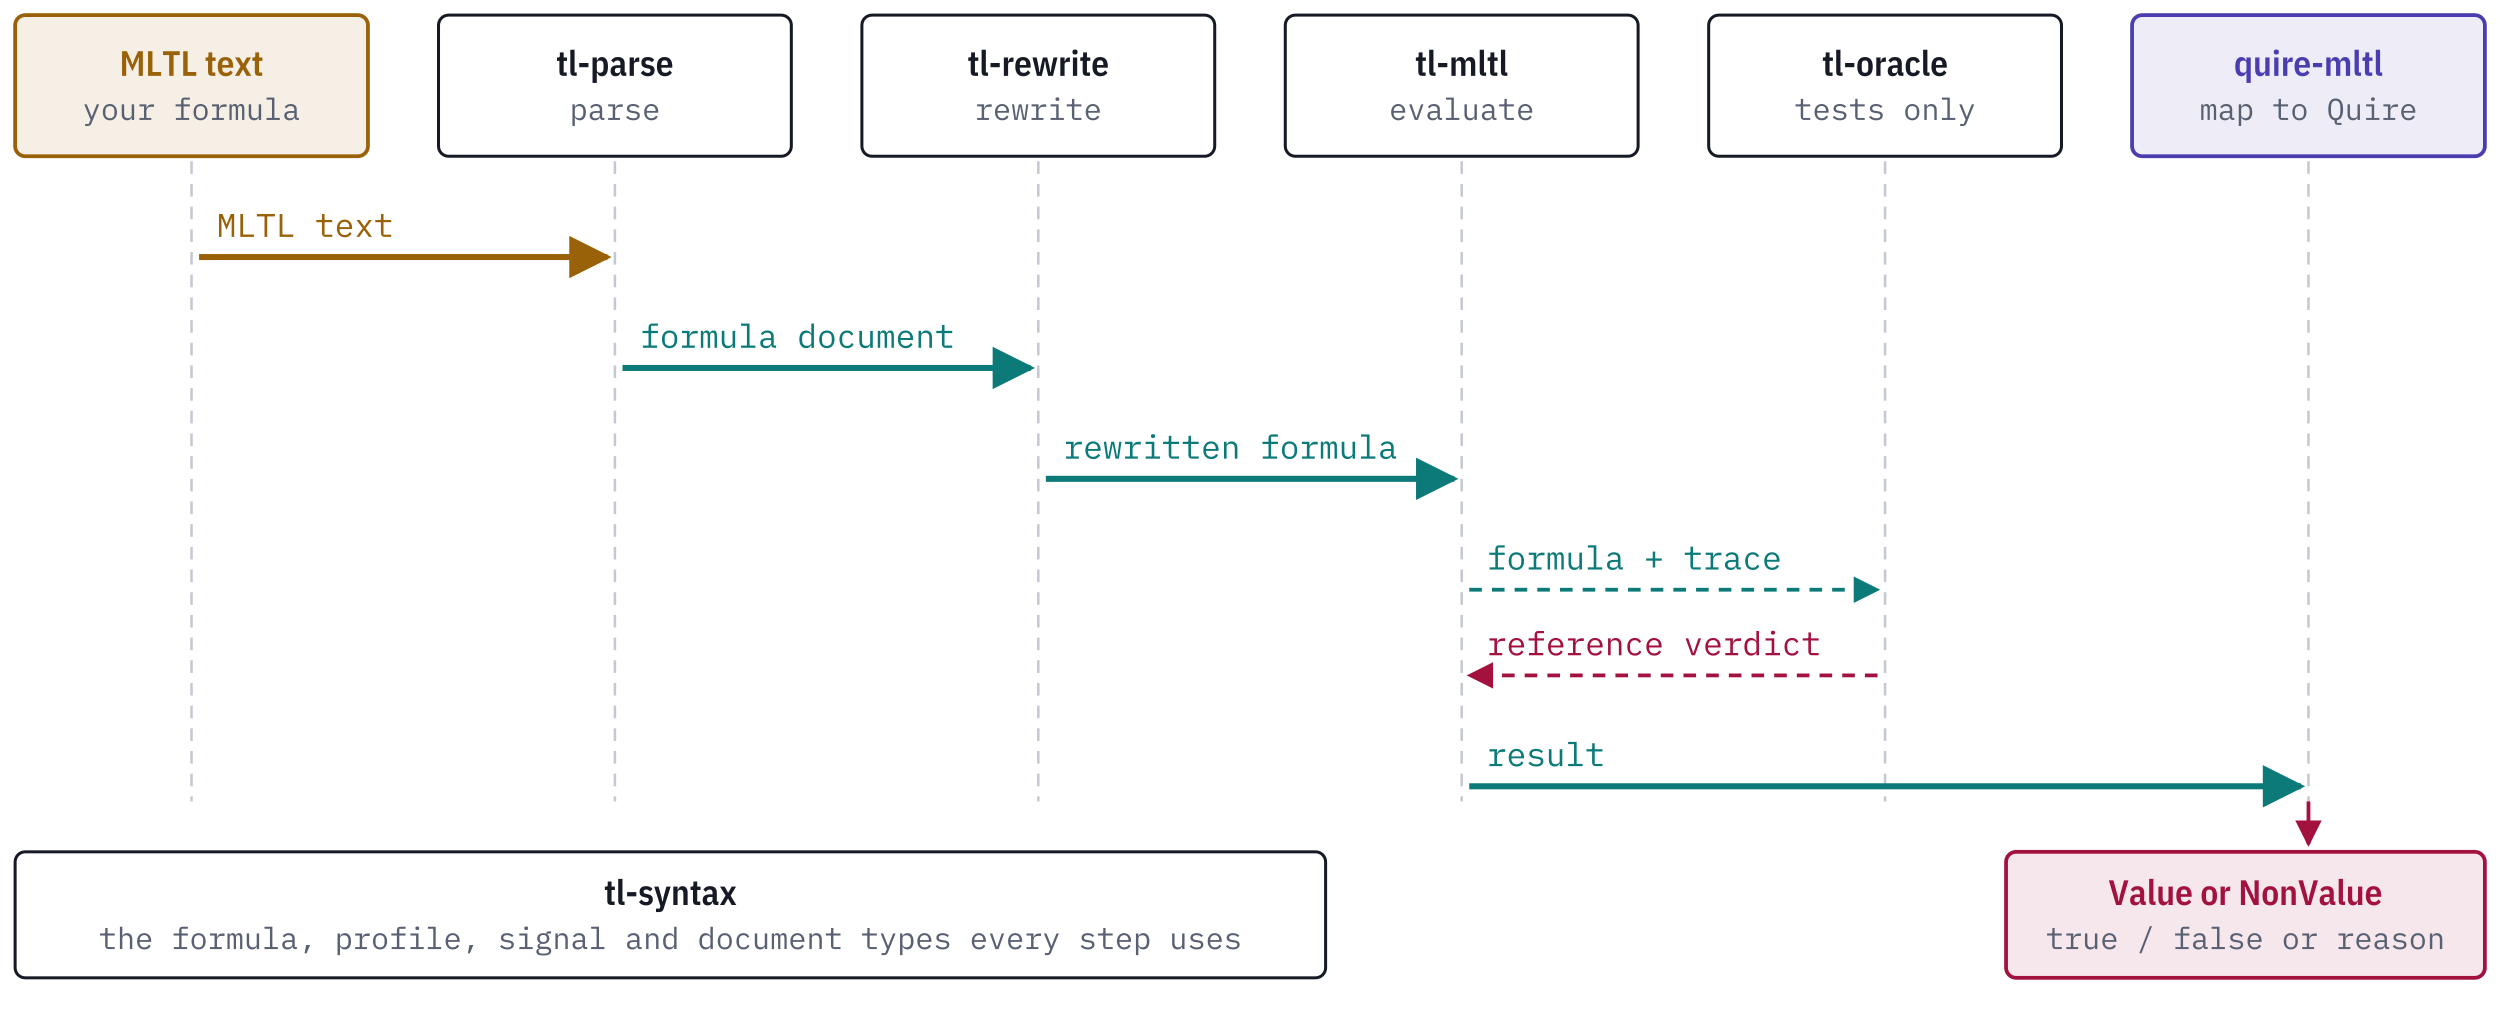
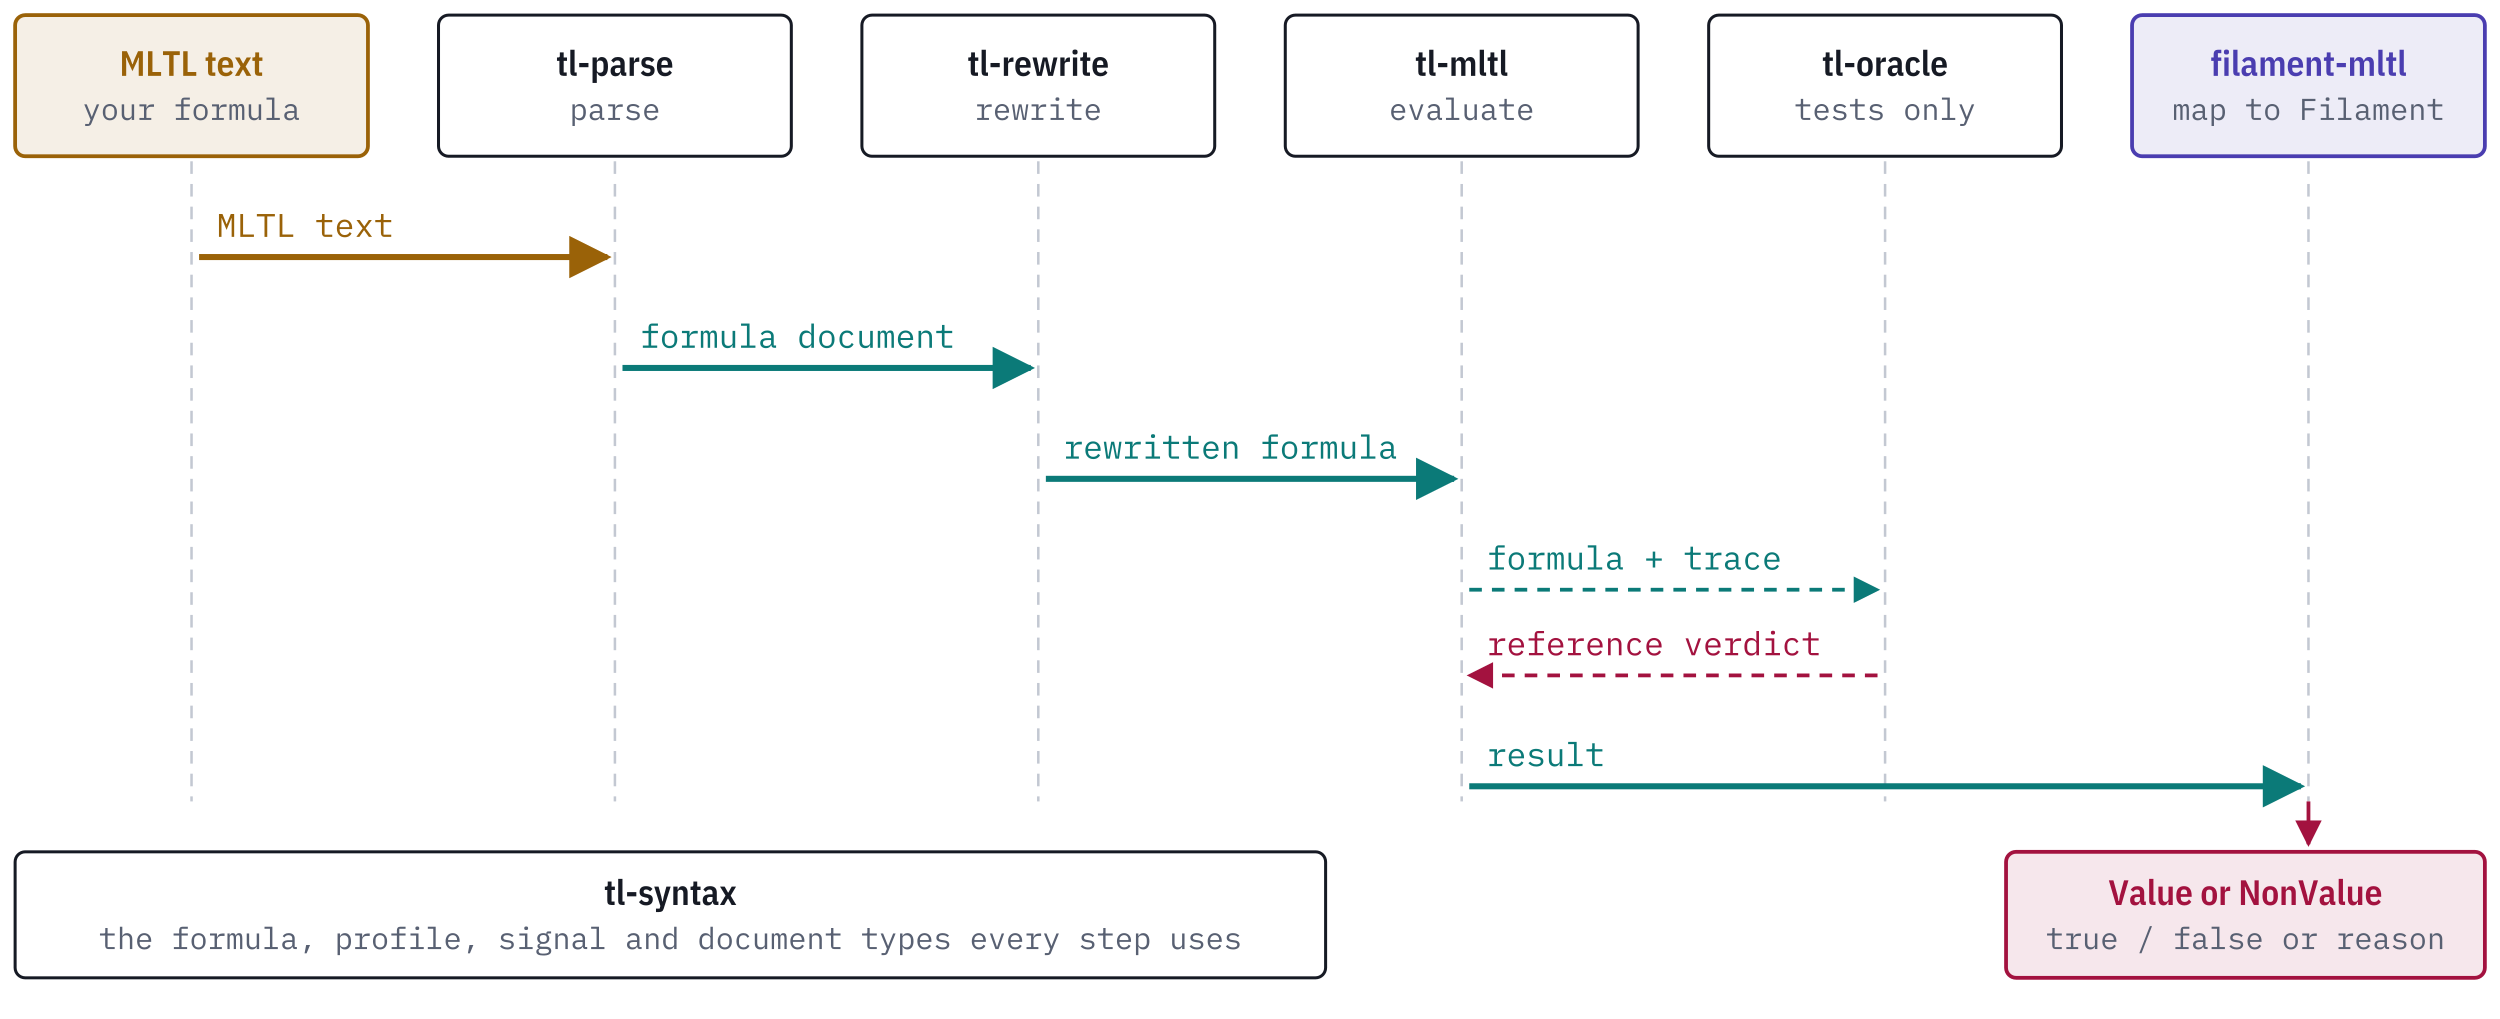
- <svg xmlns="http://www.w3.org/2000/svg" width="992" height="404" viewBox="-6 -6 992 404" role="img" aria-label="A formula moves from text to a Quire outcome. tl-parse turns MLTL text into a formula document, tl-rewrite returns a rewritten document, and tl-mltl evaluates it against a trace. In tests, tl-oracle evaluates the same formula and trace independently and the verdicts are compared. quire-mltl maps the result to a Boolean Value or a typed NonValue reason. All documents use the vocabulary of tl-syntax.">
+ <svg xmlns="http://www.w3.org/2000/svg" width="992" height="404" viewBox="-6 -6 992 404" role="img" aria-label="A formula moves from text to a Filament outcome. tl-parse turns MLTL text into a formula document, tl-rewrite returns a rewritten document, and tl-mltl evaluates it against a trace. In tests, tl-oracle evaluates the same formula and trace independently and the verdicts are compared. filament-mltl maps the result to a Boolean Value or a typed NonValue reason. All documents use the vocabulary of tl-syntax.">
  <defs>
+     <path id="mono_F" d="M90 0V698H530V625H174V390H500V317H174V0Z" />
    <path id="mono_L" d="M120 0V698H204V73H535V0Z" />
    <path id="mono_M" d="M455 350V571H447L300 212L153 571H145V350V0H68V698H176L299 390H305L428 698H532V0H455Z" />
-     <path id="mono_Q" d="M491 -164H374Q315 -164 288 -131Q260 -98 260 -46V-9Q207 -2 168 26Q130 53 105 98Q80 144 68 208Q56 271 56 349Q56 434 70 502Q84 569 114 615Q144 661 190 686Q236 710 300 710Q364 710 410 686Q456 661 486 615Q516 569 530 502Q544 434 544 349Q544 192 495 98Q446 5 340 -9V-96H491ZM300 61Q342 61 371 78Q400 94 419 124Q438 154 446 196Q455 239 455 292V406Q455 458 446 501Q438 544 419 574Q400 604 371 620Q342 637 300 637Q258 637 229 620Q200 604 181 574Q162 544 154 501Q145 458 145 406V292Q145 239 154 196Q162 154 181 124Q200 94 229 78Q258 61 300 61Z" />
    <path id="mono_T" d="M342 625V0H258V625H25V698H575V625Z" />
    <path id="mono_a" d="M495 0Q448 0 428 24Q408 48 403 84H398Q381 39 344 14Q306 -12 243 -12Q162 -12 114 30Q66 72 66 145Q66 217 118 256Q171 295 288 295H398V346Q398 403 366 432Q334 460 275 460Q223 460 190 440Q157 419 137 384L83 424Q93 444 110 463Q127 482 152 496Q177 511 209 520Q241 528 280 528Q371 528 424 482Q478 436 478 354V70H550V0ZM257 55Q288 55 314 62Q339 70 358 82Q377 95 388 112Q398 130 398 150V235H288Q216 235 183 215Q150 195 150 157V136Q150 96 178 76Q207 55 257 55Z" />
    <path id="mono_c" d="M318 -12Q262 -12 218 8Q175 27 145 62Q115 97 100 147Q84 197 84 258Q84 319 100 369Q116 419 146 454Q176 490 219 509Q262 528 317 528Q392 528 439 495Q486 462 508 409L444 375Q430 415 398 437Q365 459 317 459Q282 459 254 448Q227 436 208 415Q189 394 180 365Q170 336 170 302V214Q170 180 180 151Q189 122 208 101Q227 80 255 68Q283 57 319 57Q371 57 405 81Q439 105 459 147L516 108Q493 56 444 22Q396 -12 318 -12Z" />
    <path id="mono_comma" d="M257 136H386L271 -141H204Z" />
    <path id="mono_d" d="M425 84H421Q371 -12 262 -12Q167 -12 114 59Q60 130 60 258Q60 386 114 457Q167 528 262 528Q371 528 421 432H425V740H505V0H425ZM293 59Q320 59 344 66Q368 73 386 86Q404 100 414 120Q425 139 425 165V351Q425 377 414 396Q404 416 386 430Q368 443 344 450Q320 457 293 457Q223 457 184 414Q146 372 146 302V214Q146 144 184 102Q223 59 293 59Z" />
    <path id="mono_e" d="M309 -12Q253 -12 208 7Q164 26 132 62Q101 97 84 146Q67 196 67 257Q67 319 84 369Q102 419 133 454Q164 490 208 509Q251 528 304 528Q356 528 398 509Q441 490 471 456Q501 423 517 377Q533 331 533 276V238H151V214Q151 180 162 151Q173 122 194 101Q214 80 244 68Q273 57 309 57Q361 57 399 81Q437 105 457 147L516 107Q493 55 440 22Q386 -12 309 -12ZM304 462Q271 462 243 450Q215 438 194 417Q174 396 162 368Q151 339 151 305V298H447V309Q447 343 436 371Q426 399 408 420Q389 440 362 451Q336 462 304 462Z" />
    <path id="mono_f" d="M83 68H257V448H73V516H257V622Q257 674 284 707Q312 740 371 740H544V672H337V516H544V448H337V68H521V0H83Z" />
    <path id="mono_g" d="M561 -59Q561 -137 496 -174Q431 -212 301 -212Q176 -212 122 -179Q67 -146 67 -84Q67 -42 89 -19Q111 4 151 15V27Q129 38 117 55Q105 72 105 98Q105 138 132 158Q158 178 198 188V192Q150 213 124 254Q97 295 97 350Q97 389 111 422Q125 455 152 478Q178 502 215 515Q252 528 297 528Q355 528 399 507V516Q399 546 413 566Q427 586 461 586H556V516H440V481Q468 457 483 424Q498 391 498 350Q498 311 484 278Q469 245 443 222Q417 198 380 185Q342 172 297 172Q284 172 272 173Q260 174 248 176Q236 174 223 170Q210 165 199 158Q188 150 181 140Q174 130 174 117Q174 94 197 86Q220 79 257 79H371Q471 79 516 42Q561 4 561 -59ZM486 -63Q486 -32 461 -14Q436 5 374 5H195Q143 -16 143 -65Q143 -99 170 -124Q197 -148 260 -148H338Q408 -148 447 -126Q486 -105 486 -63ZM297 234Q357 234 386 262Q414 290 414 336V365Q414 411 386 438Q357 466 297 466Q237 466 209 438Q181 411 181 365V336Q181 290 209 262Q237 234 297 234Z" />
    <path id="mono_h" d="M98 740H178V432H182Q190 451 202 468Q214 486 232 499Q249 512 273 520Q297 528 329 528Q410 528 459 476Q508 425 508 331V0H428V317Q428 388 397 422Q366 457 306 457Q282 457 259 451Q236 445 218 433Q200 421 189 402Q178 383 178 358V0H98Z" />
    <path id="mono_i" d="M332 630Q297 630 283 644Q269 659 269 681V697Q269 719 283 734Q297 748 332 748Q367 748 381 734Q395 719 395 697V681Q395 659 381 644Q367 630 332 630ZM106 68H292V448H106V516H372V68H546V0H106Z" />
    <path id="mono_l" d="M80 68H260V672H80V740H340V68H520V0H80Z" />
    <path id="mono_m" d="M54 0V516H128V456H132Q144 486 166 507Q188 528 231 528Q276 528 298 506Q320 483 325 447H328Q342 482 368 505Q394 528 440 528Q503 528 524 484Q546 440 546 358V0H472V345Q472 411 458 436Q445 462 409 462Q377 462 357 442Q337 421 337 379V0H263V345Q263 411 250 436Q236 462 201 462Q169 462 148 442Q128 421 128 379V0Z" />
    <path id="mono_n" d="M98 0V516H178V432H182Q190 451 202 468Q214 486 232 499Q249 512 273 520Q297 528 329 528Q410 528 459 476Q508 425 508 331V0H428V317Q428 388 397 422Q366 457 306 457Q282 457 259 451Q236 445 218 433Q200 421 189 402Q178 383 178 358V0Z" />
    <path id="mono_o" d="M300 -12Q246 -12 202 7Q159 26 128 62Q98 97 82 146Q66 196 66 258Q66 319 82 369Q98 419 128 454Q159 490 202 509Q246 528 300 528Q354 528 398 509Q441 490 472 454Q502 419 518 369Q534 319 534 258Q534 196 518 146Q502 97 472 62Q441 26 398 7Q354 -12 300 -12ZM300 57Q367 57 408 97Q449 137 449 221V295Q449 379 408 419Q367 459 300 459Q233 459 192 419Q151 379 151 295V221Q151 137 192 97Q233 57 300 57Z" />
    <path id="mono_p" d="M95 516H175V432H179Q229 528 338 528Q433 528 486 457Q540 386 540 258Q540 130 486 59Q433 -12 338 -12Q229 -12 179 84H175V-200H95ZM307 59Q377 59 416 102Q454 144 454 214V302Q454 372 416 414Q377 457 307 457Q280 457 256 450Q232 443 214 430Q196 416 186 396Q175 377 175 351V165Q175 139 186 120Q196 100 214 86Q232 73 256 66Q280 59 307 59Z" />
    <path id="mono_plus" d="M262 62V271H62V339H262V548H338V339H538V271H338V62Z" />
    <path id="mono_r" d="M77 68H228V448H77V516H308V386H313Q329 447 374 482Q418 516 487 516H559V436H462Q393 436 350 396Q308 356 308 291V68H469V0H77Z" />
    <path id="mono_s" d="M306 -12Q225 -12 166 16Q108 43 67 89L121 136Q158 97 202 76Q246 55 308 55Q368 55 406 76Q445 98 445 144Q445 164 438 178Q430 191 417 199Q404 207 388 212Q372 216 354 219L273 231Q246 235 214 242Q183 249 157 264Q131 280 114 306Q96 332 96 374Q96 413 112 442Q127 470 155 490Q183 509 221 518Q259 528 304 528Q374 528 426 506Q477 484 514 445L462 396Q453 407 440 418Q426 430 406 440Q387 449 361 455Q335 461 301 461Q240 461 208 440Q175 419 175 379Q175 359 182 346Q190 332 203 324Q216 316 232 312Q249 307 266 304L347 292Q375 288 406 281Q437 274 463 258Q489 243 506 217Q524 191 524 149Q524 72 464 30Q405 -12 306 -12Z" />
    <path id="mono_slash" d="M90 -138 438 760H510L162 -138Z" />
    <path id="mono_t" d="M325 0Q266 0 238 33Q211 66 211 118V448H39V516H167Q193 516 204 526Q214 537 214 563V698H291V516H526V448H291V68H526V0Z" />
    <path id="mono_u" d="M422 84H418Q410 65 398 48Q386 30 368 17Q351 4 327 -4Q303 -12 271 -12Q190 -12 141 40Q92 91 92 185V516H172V199Q172 128 203 94Q234 59 294 59Q318 59 341 65Q364 71 382 83Q400 95 411 114Q422 132 422 158V516H502V0H422Z" />
    <path id="mono_v" d="M249 0 64 516H145L219 300L299 67H303L383 300L457 516H536L351 0Z" />
    <path id="mono_w" d="M30 516H101L160 70H169L257 516H345L433 70H442L501 516H570L491 0H387L305 432H297L213 0H109Z" />
    <path id="mono_x" d="M61 0 253 262 66 516H162L240 407L302 321H306L366 407L443 516H535L346 263L540 0H444L357 121L298 203H294L237 121L153 0Z" />
    <path id="mono_y" d="M467 516H547L291 -113Q282 -135 271 -152Q260 -168 245 -178Q230 -189 209 -194Q188 -200 159 -200H83V-132H203L261 10L53 516H135L222 300L299 104H303L380 300Z" />
    <path id="title_L" d="M73 0V698H198V109H443V0Z" />
    <path id="title_M" d="M546 398 554 516H540L494 402L368 133L243 402L197 515H183L191 398V0H73V698H210L314 471L365 328H374L425 471L527 698H664V0H546Z" />
    <path id="title_N" d="M246 397 197 518H183L191 393V0H73V698H212L405 301L454 180H468L460 305V698H578V0H439Z" />
    <path id="title_T" d="M324 589V0H199V589H24V698H500V589Z" />
    <path id="title_V" d="M219 0 14 698H143L261 266L287 112H301L327 266L444 698H569L367 0Z" />
    <path id="title_a" d="M406 0Q325 0 321 89H309Q299 41 264 14Q229 -12 177 -12Q105 -12 69 28Q33 68 33 140Q33 222 84 262Q135 302 231 302H312V347Q312 393 292 415Q273 437 228 437Q191 437 166 420Q141 402 122 370L51 434Q80 479 124 506Q169 534 238 534Q433 534 433 350V97H479V0ZM223 77Q260 77 286 98Q312 120 312 158V227H239Q155 227 155 162V140Q155 107 173 92Q191 77 223 77Z" />
    <path id="title_c" d="M251 -12Q145 -12 90 54Q34 120 34 261Q34 402 90 468Q145 534 251 534Q328 534 374 499Q419 464 439 403L340 359Q332 397 312 416Q291 436 251 436Q161 436 161 328V194Q161 86 251 86Q293 86 315 106Q337 126 348 168L442 123Q396 -12 251 -12Z" />
    <path id="title_e" d="M263 -12Q212 -12 170 4Q127 21 97 54Q67 88 50 140Q34 191 34 261Q34 402 90 468Q147 534 252 534Q357 534 414 468Q470 402 470 261V232H161V198Q161 146 190 116Q219 86 270 86Q313 86 342 104Q372 123 393 158L459 89Q430 43 381 16Q332 -12 263 -12ZM252 441Q161 441 161 333V307H343V333Q343 441 252 441Z" />
+     <path id="title_f" d="M91 425H22V522H91V603Q91 674 122 707Q154 740 220 740H308V643H212V522H308V425H212V0H91Z" />
    <path id="title_hyphen" d="M50 245V365H312V245Z" />
    <path id="title_i" d="M126 604Q88 604 71 620Q54 637 54 665V685Q54 713 71 730Q88 746 126 746Q164 746 181 730Q198 713 198 685V665Q198 637 181 620Q164 604 126 604ZM66 522H187V0H66Z" />
    <path id="title_l" d="M184 0Q121 0 94 28Q66 56 66 116V740H187V97H247V0Z" />
    <path id="title_m" d="M66 0V522H187V435H201Q232 534 324 534Q422 534 451 431H463Q480 484 516 509Q551 534 602 534Q668 534 705 486Q742 439 742 351V0H621V330Q621 432 548 432Q513 432 488 410Q464 389 464 350V0H343V330Q343 384 325 408Q307 432 271 432Q236 432 212 410Q187 389 187 350V0Z" />
    <path id="title_n" d="M66 0V522H187V435H201Q232 534 326 534Q396 534 434 486Q472 439 472 351V0H351V330Q351 432 275 432Q238 432 212 410Q187 389 187 350V0Z" />
    <path id="title_o" d="M253 -12Q149 -12 92 54Q34 120 34 261Q34 402 92 468Q149 534 253 534Q357 534 414 468Q472 402 472 261Q472 120 414 54Q357 -12 253 -12ZM253 86Q345 86 345 194V328Q345 436 253 436Q161 436 161 328V194Q161 86 253 86Z" />
    <path id="title_p" d="M66 522H187V436H201Q212 480 246 507Q279 534 324 534Q416 534 460 464Q504 395 504 261Q504 127 460 58Q416 -12 324 -12Q279 -12 246 15Q212 42 201 86H187V-200H66ZM278 88Q325 88 351 117Q377 146 377 199V323Q377 376 351 405Q325 434 278 434Q237 434 212 414Q187 393 187 356V166Q187 129 212 108Q237 88 278 88Z" />
-     <path id="title_q" d="M357 86H343Q332 42 298 15Q265 -12 220 -12Q128 -12 84 58Q40 127 40 261Q40 395 84 464Q128 534 220 534Q265 534 298 507Q332 480 343 436H357V522H478V-200H357ZM266 88Q307 88 332 108Q357 129 357 166V356Q357 393 332 414Q307 434 266 434Q219 434 193 405Q167 376 167 323V199Q167 146 193 117Q219 88 266 88Z" />
    <path id="title_r" d="M66 0V522H187V415H201Q210 467 238 494Q267 522 313 522H339V398H299Q242 398 214 380Q187 362 187 317V0Z" />
    <path id="title_s" d="M224 -12Q159 -12 110 12Q61 35 24 82L98 154Q123 119 154 101Q185 83 226 83Q302 83 302 147Q302 172 290 186Q277 201 247 206L198 215Q116 230 79 266Q42 302 42 371Q42 453 90 494Q138 534 226 534Q287 534 332 514Q376 494 409 455L338 384Q318 409 290 424Q261 439 226 439Q156 439 156 376Q156 350 170 336Q184 323 214 318L264 309Q346 294 382 258Q417 223 417 159Q417 78 367 33Q317 -12 224 -12Z" />
    <path id="title_t" d="M210 0Q147 0 119 28Q91 56 91 117V425H22V522H58Q84 522 94 534Q103 546 103 572V664H212V522H306V425H212V97H298V0Z" />
    <path id="title_u" d="M346 88H332Q302 -12 205 -12Q135 -12 98 36Q60 83 60 172V522H181V192Q181 89 257 89Q294 89 320 111Q346 133 346 172V522H467V0H346Z" />
    <path id="title_w" d="M16 522H135L186 278L211 110H223L253 278L311 522H433L492 278L522 110H534L559 278L612 522H724L597 0H461L400 254L377 409H364L340 254L279 0H143Z" />
    <path id="title_x" d="M15 0 173 267 17 522H149L242 354H255L348 522H472L318 264L478 0H345L249 176H236L138 0Z" />
    <path id="title_y" d="M353 522H474L275 -109Q258 -162 227 -181Q196 -200 140 -200H58V-103H161L182 -29L8 522H131L209 240L237 103H249L277 241Z" />
    <marker id="ah-code" viewBox="0 0 10 10" refX="9" refY="5" markerWidth="7" markerHeight="7" orient="auto-start-reverse">
      <path d="M0,0 L10,5 L0,10 z" fill="#9a6208" />
    </marker>
    <marker id="ah-evidence" viewBox="0 0 10 10" refX="9" refY="5" markerWidth="7" markerHeight="7" orient="auto-start-reverse">
      <path d="M0,0 L10,5 L0,10 z" fill="#a3123f" />
    </marker>
    <marker id="ah-model" viewBox="0 0 10 10" refX="9" refY="5" markerWidth="7" markerHeight="7" orient="auto-start-reverse">
      <path d="M0,0 L10,5 L0,10 z" fill="#0b7a78" />
    </marker>
  </defs>
  <rect x="0" y="0" width="140" height="56" rx="4" stroke="#9a6208" stroke-width="1.5" fill="#9a6208" fill-opacity="0.1" />
  <g fill="#9a6208" transform="translate(41.4,24.1) scale(0.014,-0.014)">
    <use href="#title_M" x="0" />
    <use href="#title_L" x="737" />
    <use href="#title_T" x="1210" />
    <use href="#title_L" x="1734" />
    <use href="#title_t" x="2419" />
    <use href="#title_e" x="2753" />
    <use href="#title_x" x="3258" />
    <use href="#title_t" x="3746" />
  </g>
  <g fill="#586072" transform="translate(26.8,41.6) scale(0.012,-0.012)">
    <use href="#mono_y" x="0" />
    <use href="#mono_o" x="600" />
    <use href="#mono_u" x="1200" />
    <use href="#mono_r" x="1800" />
    <use href="#mono_f" x="3000" />
    <use href="#mono_o" x="3600" />
    <use href="#mono_r" x="4200" />
    <use href="#mono_m" x="4800" />
    <use href="#mono_u" x="5400" />
    <use href="#mono_l" x="6000" />
    <use href="#mono_a" x="6600" />
  </g>
  <path d="M70,58 L70,312" fill="none" stroke="#c3c8d2" stroke-width="1.0" stroke-dasharray="5 4" />
  <rect x="168" y="0" width="140" height="56" rx="4" stroke="#161a24" stroke-width="1.2" fill="none" />
  <g fill="#161a24" transform="translate(214.7,24.1) scale(0.014,-0.014)">
    <use href="#title_t" x="0" />
    <use href="#title_l" x="334" />
    <use href="#title_hyphen" x="602" />
    <use href="#title_p" x="964" />
    <use href="#title_a" x="1508" />
    <use href="#title_r" x="2015" />
    <use href="#title_s" x="2372" />
    <use href="#title_e" x="2821" />
  </g>
  <g fill="#586072" transform="translate(220,41.6) scale(0.012,-0.012)">
    <use href="#mono_p" x="0" />
    <use href="#mono_a" x="600" />
    <use href="#mono_r" x="1200" />
    <use href="#mono_s" x="1800" />
    <use href="#mono_e" x="2400" />
  </g>
  <path d="M238,58 L238,312" fill="none" stroke="#c3c8d2" stroke-width="1.0" stroke-dasharray="5 4" />
  <rect x="336" y="0" width="140" height="56" rx="4" stroke="#161a24" stroke-width="1.2" fill="none" />
  <g fill="#161a24" transform="translate(377.9,24.1) scale(0.014,-0.014)">
    <use href="#title_t" x="0" />
    <use href="#title_l" x="334" />
    <use href="#title_hyphen" x="602" />
    <use href="#title_r" x="964" />
    <use href="#title_e" x="1321" />
    <use href="#title_w" x="1826" />
    <use href="#title_r" x="2565" />
    <use href="#title_i" x="2922" />
    <use href="#title_t" x="3174" />
    <use href="#title_e" x="3508" />
  </g>
  <g fill="#586072" transform="translate(380.8,41.6) scale(0.012,-0.012)">
    <use href="#mono_r" x="0" />
    <use href="#mono_e" x="600" />
    <use href="#mono_w" x="1200" />
    <use href="#mono_r" x="1800" />
    <use href="#mono_i" x="2400" />
    <use href="#mono_t" x="3000" />
    <use href="#mono_e" x="3600" />
  </g>
  <path d="M406,58 L406,312" fill="none" stroke="#c3c8d2" stroke-width="1.0" stroke-dasharray="5 4" />
  <rect x="504" y="0" width="140" height="56" rx="4" stroke="#161a24" stroke-width="1.2" fill="none" />
  <g fill="#161a24" transform="translate(555.5,24.1) scale(0.014,-0.014)">
    <use href="#title_t" x="0" />
    <use href="#title_l" x="334" />
    <use href="#title_hyphen" x="602" />
    <use href="#title_m" x="964" />
    <use href="#title_l" x="1766" />
    <use href="#title_t" x="2034" />
    <use href="#title_l" x="2368" />
  </g>
  <g fill="#586072" transform="translate(545.2,41.6) scale(0.012,-0.012)">
    <use href="#mono_e" x="0" />
    <use href="#mono_v" x="600" />
    <use href="#mono_a" x="1200" />
    <use href="#mono_l" x="1800" />
    <use href="#mono_u" x="2400" />
    <use href="#mono_a" x="3000" />
    <use href="#mono_t" x="3600" />
    <use href="#mono_e" x="4200" />
  </g>
  <path d="M574,58 L574,312" fill="none" stroke="#c3c8d2" stroke-width="1.0" stroke-dasharray="5 4" />
  <rect x="672" y="0" width="140" height="56" rx="4" stroke="#161a24" stroke-width="1.2" fill="none" />
  <g fill="#161a24" transform="translate(717,24.1) scale(0.014,-0.014)">
    <use href="#title_t" x="0" />
    <use href="#title_l" x="334" />
    <use href="#title_hyphen" x="602" />
    <use href="#title_o" x="964" />
    <use href="#title_r" x="1470" />
    <use href="#title_a" x="1827" />
    <use href="#title_c" x="2334" />
    <use href="#title_l" x="2798" />
    <use href="#title_e" x="3066" />
  </g>
  <g fill="#586072" transform="translate(706,41.6) scale(0.012,-0.012)">
    <use href="#mono_t" x="0" />
    <use href="#mono_e" x="600" />
    <use href="#mono_s" x="1200" />
    <use href="#mono_t" x="1800" />
    <use href="#mono_s" x="2400" />
    <use href="#mono_o" x="3600" />
    <use href="#mono_n" x="4200" />
    <use href="#mono_l" x="4800" />
    <use href="#mono_y" x="5400" />
  </g>
  <path d="M742,58 L742,312" fill="none" stroke="#c3c8d2" stroke-width="1.0" stroke-dasharray="5 4" />
  <rect x="840" y="0" width="140" height="56" rx="4" stroke="#4a3db0" stroke-width="1.5" fill="#4a3db0" fill-opacity="0.1" />
-   <g fill="#4a3db0" transform="translate(880.4,24.1) scale(0.014,-0.014)">
-     <use href="#title_q" x="0" />
-     <use href="#title_u" x="544" />
-     <use href="#title_i" x="1077" />
-     <use href="#title_r" x="1329" />
-     <use href="#title_e" x="1686" />
-     <use href="#title_hyphen" x="2191" />
-     <use href="#title_m" x="2553" />
-     <use href="#title_l" x="3355" />
-     <use href="#title_t" x="3623" />
-     <use href="#title_l" x="3957" />
-   </g>
-   <g fill="#586072" transform="translate(866.8,41.6) scale(0.012,-0.012)">
+   <g fill="#4a3db0" transform="translate(871.1,24.1) scale(0.014,-0.014)">
+     <use href="#title_f" x="0" />
+     <use href="#title_i" x="328" />
+     <use href="#title_l" x="580" />
+     <use href="#title_a" x="848" />
+     <use href="#title_m" x="1355" />
+     <use href="#title_e" x="2157" />
+     <use href="#title_n" x="2662" />
+     <use href="#title_t" x="3194" />
+     <use href="#title_hyphen" x="3528" />
+     <use href="#title_m" x="3890" />
+     <use href="#title_l" x="4692" />
+     <use href="#title_t" x="4960" />
+     <use href="#title_l" x="5294" />
+   </g>
+   <g fill="#586072" transform="translate(856,41.6) scale(0.012,-0.012)">
    <use href="#mono_m" x="0" />
    <use href="#mono_a" x="600" />
    <use href="#mono_p" x="1200" />
    <use href="#mono_t" x="2400" />
    <use href="#mono_o" x="3000" />
-     <use href="#mono_Q" x="4200" />
-     <use href="#mono_u" x="4800" />
-     <use href="#mono_i" x="5400" />
-     <use href="#mono_r" x="6000" />
-     <use href="#mono_e" x="6600" />
+     <use href="#mono_F" x="4200" />
+     <use href="#mono_i" x="4800" />
+     <use href="#mono_l" x="5400" />
+     <use href="#mono_a" x="6000" />
+     <use href="#mono_m" x="6600" />
+     <use href="#mono_e" x="7200" />
+     <use href="#mono_n" x="7800" />
+     <use href="#mono_t" x="8400" />
  </g>
  <path d="M910,58 L910,312" fill="none" stroke="#c3c8d2" stroke-width="1.0" stroke-dasharray="5 4" />
  <path d="M73,96 L235,96" fill="none" stroke="#9a6208" stroke-width="2.4" marker-end="url(#ah-code)" />
  <g fill="#9a6208" transform="translate(80,88) scale(0.013,-0.013)">
    <use href="#mono_M" x="0" />
    <use href="#mono_L" x="600" />
    <use href="#mono_T" x="1200" />
    <use href="#mono_L" x="1800" />
    <use href="#mono_t" x="3000" />
    <use href="#mono_e" x="3600" />
    <use href="#mono_x" x="4200" />
    <use href="#mono_t" x="4800" />
  </g>
  <path d="M241,140 L403,140" fill="none" stroke="#0b7a78" stroke-width="2.4" marker-end="url(#ah-model)" />
  <g fill="#0b7a78" transform="translate(248,132) scale(0.013,-0.013)">
    <use href="#mono_f" x="0" />
    <use href="#mono_o" x="600" />
    <use href="#mono_r" x="1200" />
    <use href="#mono_m" x="1800" />
    <use href="#mono_u" x="2400" />
    <use href="#mono_l" x="3000" />
    <use href="#mono_a" x="3600" />
    <use href="#mono_d" x="4800" />
    <use href="#mono_o" x="5400" />
    <use href="#mono_c" x="6000" />
    <use href="#mono_u" x="6600" />
    <use href="#mono_m" x="7200" />
    <use href="#mono_e" x="7800" />
    <use href="#mono_n" x="8400" />
    <use href="#mono_t" x="9000" />
  </g>
  <path d="M409,184 L571,184" fill="none" stroke="#0b7a78" stroke-width="2.4" marker-end="url(#ah-model)" />
  <g fill="#0b7a78" transform="translate(416,176) scale(0.013,-0.013)">
    <use href="#mono_r" x="0" />
    <use href="#mono_e" x="600" />
    <use href="#mono_w" x="1200" />
    <use href="#mono_r" x="1800" />
    <use href="#mono_i" x="2400" />
    <use href="#mono_t" x="3000" />
    <use href="#mono_t" x="3600" />
    <use href="#mono_e" x="4200" />
    <use href="#mono_n" x="4800" />
    <use href="#mono_f" x="6000" />
    <use href="#mono_o" x="6600" />
    <use href="#mono_r" x="7200" />
    <use href="#mono_m" x="7800" />
    <use href="#mono_u" x="8400" />
    <use href="#mono_l" x="9000" />
    <use href="#mono_a" x="9600" />
  </g>
  <path d="M577,228 L739,228" fill="none" stroke="#0b7a78" stroke-width="1.5" stroke-dasharray="5 4" marker-end="url(#ah-model)" />
  <g fill="#0b7a78" transform="translate(584,220) scale(0.013,-0.013)">
    <use href="#mono_f" x="0" />
    <use href="#mono_o" x="600" />
    <use href="#mono_r" x="1200" />
    <use href="#mono_m" x="1800" />
    <use href="#mono_u" x="2400" />
    <use href="#mono_l" x="3000" />
    <use href="#mono_a" x="3600" />
    <use href="#mono_plus" x="4800" />
    <use href="#mono_t" x="6000" />
    <use href="#mono_r" x="6600" />
    <use href="#mono_a" x="7200" />
    <use href="#mono_c" x="7800" />
    <use href="#mono_e" x="8400" />
  </g>
  <path d="M739,262 L577,262" fill="none" stroke="#a3123f" stroke-width="1.5" stroke-dasharray="5 4" marker-end="url(#ah-evidence)" />
  <g fill="#a3123f" transform="translate(584,254) scale(0.013,-0.013)">
    <use href="#mono_r" x="0" />
    <use href="#mono_e" x="600" />
    <use href="#mono_f" x="1200" />
    <use href="#mono_e" x="1800" />
    <use href="#mono_r" x="2400" />
    <use href="#mono_e" x="3000" />
    <use href="#mono_n" x="3600" />
    <use href="#mono_c" x="4200" />
    <use href="#mono_e" x="4800" />
    <use href="#mono_v" x="6000" />
    <use href="#mono_e" x="6600" />
    <use href="#mono_r" x="7200" />
    <use href="#mono_d" x="7800" />
    <use href="#mono_i" x="8400" />
    <use href="#mono_c" x="9000" />
    <use href="#mono_t" x="9600" />
  </g>
  <path d="M577,306 L907,306" fill="none" stroke="#0b7a78" stroke-width="2.4" marker-end="url(#ah-model)" />
  <g fill="#0b7a78" transform="translate(584,298) scale(0.013,-0.013)">
    <use href="#mono_r" x="0" />
    <use href="#mono_e" x="600" />
    <use href="#mono_s" x="1200" />
    <use href="#mono_u" x="1800" />
    <use href="#mono_l" x="2400" />
    <use href="#mono_t" x="3000" />
  </g>
  <rect x="790" y="332" width="190" height="50" rx="4" stroke="#a3123f" stroke-width="1.5" fill="#a3123f" fill-opacity="0.1" />
  <g fill="#a3123f" transform="translate(830.6,353.1) scale(0.014,-0.014)">
    <use href="#title_V" x="0" />
    <use href="#title_a" x="583" />
    <use href="#title_l" x="1090" />
    <use href="#title_u" x="1358" />
    <use href="#title_e" x="1891" />
    <use href="#title_o" x="2608" />
    <use href="#title_r" x="3114" />
    <use href="#title_N" x="3683" />
    <use href="#title_o" x="4334" />
    <use href="#title_n" x="4840" />
    <use href="#title_V" x="5372" />
    <use href="#title_a" x="5955" />
    <use href="#title_l" x="6462" />
    <use href="#title_u" x="6730" />
    <use href="#title_e" x="7263" />
  </g>
  <g fill="#586072" transform="translate(805.8,370.6) scale(0.012,-0.012)">
    <use href="#mono_t" x="0" />
    <use href="#mono_r" x="600" />
    <use href="#mono_u" x="1200" />
    <use href="#mono_e" x="1800" />
    <use href="#mono_slash" x="3000" />
    <use href="#mono_f" x="4200" />
    <use href="#mono_a" x="4800" />
    <use href="#mono_l" x="5400" />
    <use href="#mono_s" x="6000" />
    <use href="#mono_e" x="6600" />
    <use href="#mono_o" x="7800" />
    <use href="#mono_r" x="8400" />
    <use href="#mono_r" x="9600" />
    <use href="#mono_e" x="10200" />
    <use href="#mono_a" x="10800" />
    <use href="#mono_s" x="11400" />
    <use href="#mono_o" x="12000" />
    <use href="#mono_n" x="12600" />
  </g>
  <path d="M910,312 L910,329" fill="none" stroke="#a3123f" stroke-width="1.5" marker-end="url(#ah-evidence)" />
  <rect x="0" y="332" width="520" height="50" rx="4" stroke="#161a24" stroke-width="1.2" fill="none" />
  <g fill="#161a24" transform="translate(233.7,353.1) scale(0.014,-0.014)">
    <use href="#title_t" x="0" />
    <use href="#title_l" x="334" />
    <use href="#title_hyphen" x="602" />
    <use href="#title_s" x="964" />
    <use href="#title_y" x="1413" />
    <use href="#title_n" x="1896" />
    <use href="#title_t" x="2428" />
    <use href="#title_a" x="2762" />
    <use href="#title_x" x="3269" />
  </g>
  <g fill="#586072" transform="translate(33.2,370.6) scale(0.012,-0.012)">
    <use href="#mono_t" x="0" />
    <use href="#mono_h" x="600" />
    <use href="#mono_e" x="1200" />
    <use href="#mono_f" x="2400" />
    <use href="#mono_o" x="3000" />
    <use href="#mono_r" x="3600" />
    <use href="#mono_m" x="4200" />
    <use href="#mono_u" x="4800" />
    <use href="#mono_l" x="5400" />
    <use href="#mono_a" x="6000" />
    <use href="#mono_comma" x="6600" />
    <use href="#mono_p" x="7800" />
    <use href="#mono_r" x="8400" />
    <use href="#mono_o" x="9000" />
    <use href="#mono_f" x="9600" />
    <use href="#mono_i" x="10200" />
    <use href="#mono_l" x="10800" />
    <use href="#mono_e" x="11400" />
    <use href="#mono_comma" x="12000" />
    <use href="#mono_s" x="13200" />
    <use href="#mono_i" x="13800" />
    <use href="#mono_g" x="14400" />
    <use href="#mono_n" x="15000" />
    <use href="#mono_a" x="15600" />
    <use href="#mono_l" x="16200" />
    <use href="#mono_a" x="17400" />
    <use href="#mono_n" x="18000" />
    <use href="#mono_d" x="18600" />
    <use href="#mono_d" x="19800" />
    <use href="#mono_o" x="20400" />
    <use href="#mono_c" x="21000" />
    <use href="#mono_u" x="21600" />
    <use href="#mono_m" x="22200" />
    <use href="#mono_e" x="22800" />
    <use href="#mono_n" x="23400" />
    <use href="#mono_t" x="24000" />
    <use href="#mono_t" x="25200" />
    <use href="#mono_y" x="25800" />
    <use href="#mono_p" x="26400" />
    <use href="#mono_e" x="27000" />
    <use href="#mono_s" x="27600" />
    <use href="#mono_e" x="28800" />
    <use href="#mono_v" x="29400" />
    <use href="#mono_e" x="30000" />
    <use href="#mono_r" x="30600" />
    <use href="#mono_y" x="31200" />
    <use href="#mono_s" x="32400" />
    <use href="#mono_t" x="33000" />
    <use href="#mono_e" x="33600" />
    <use href="#mono_p" x="34200" />
    <use href="#mono_u" x="35400" />
    <use href="#mono_s" x="36000" />
    <use href="#mono_e" x="36600" />
    <use href="#mono_s" x="37200" />
  </g>
</svg>
